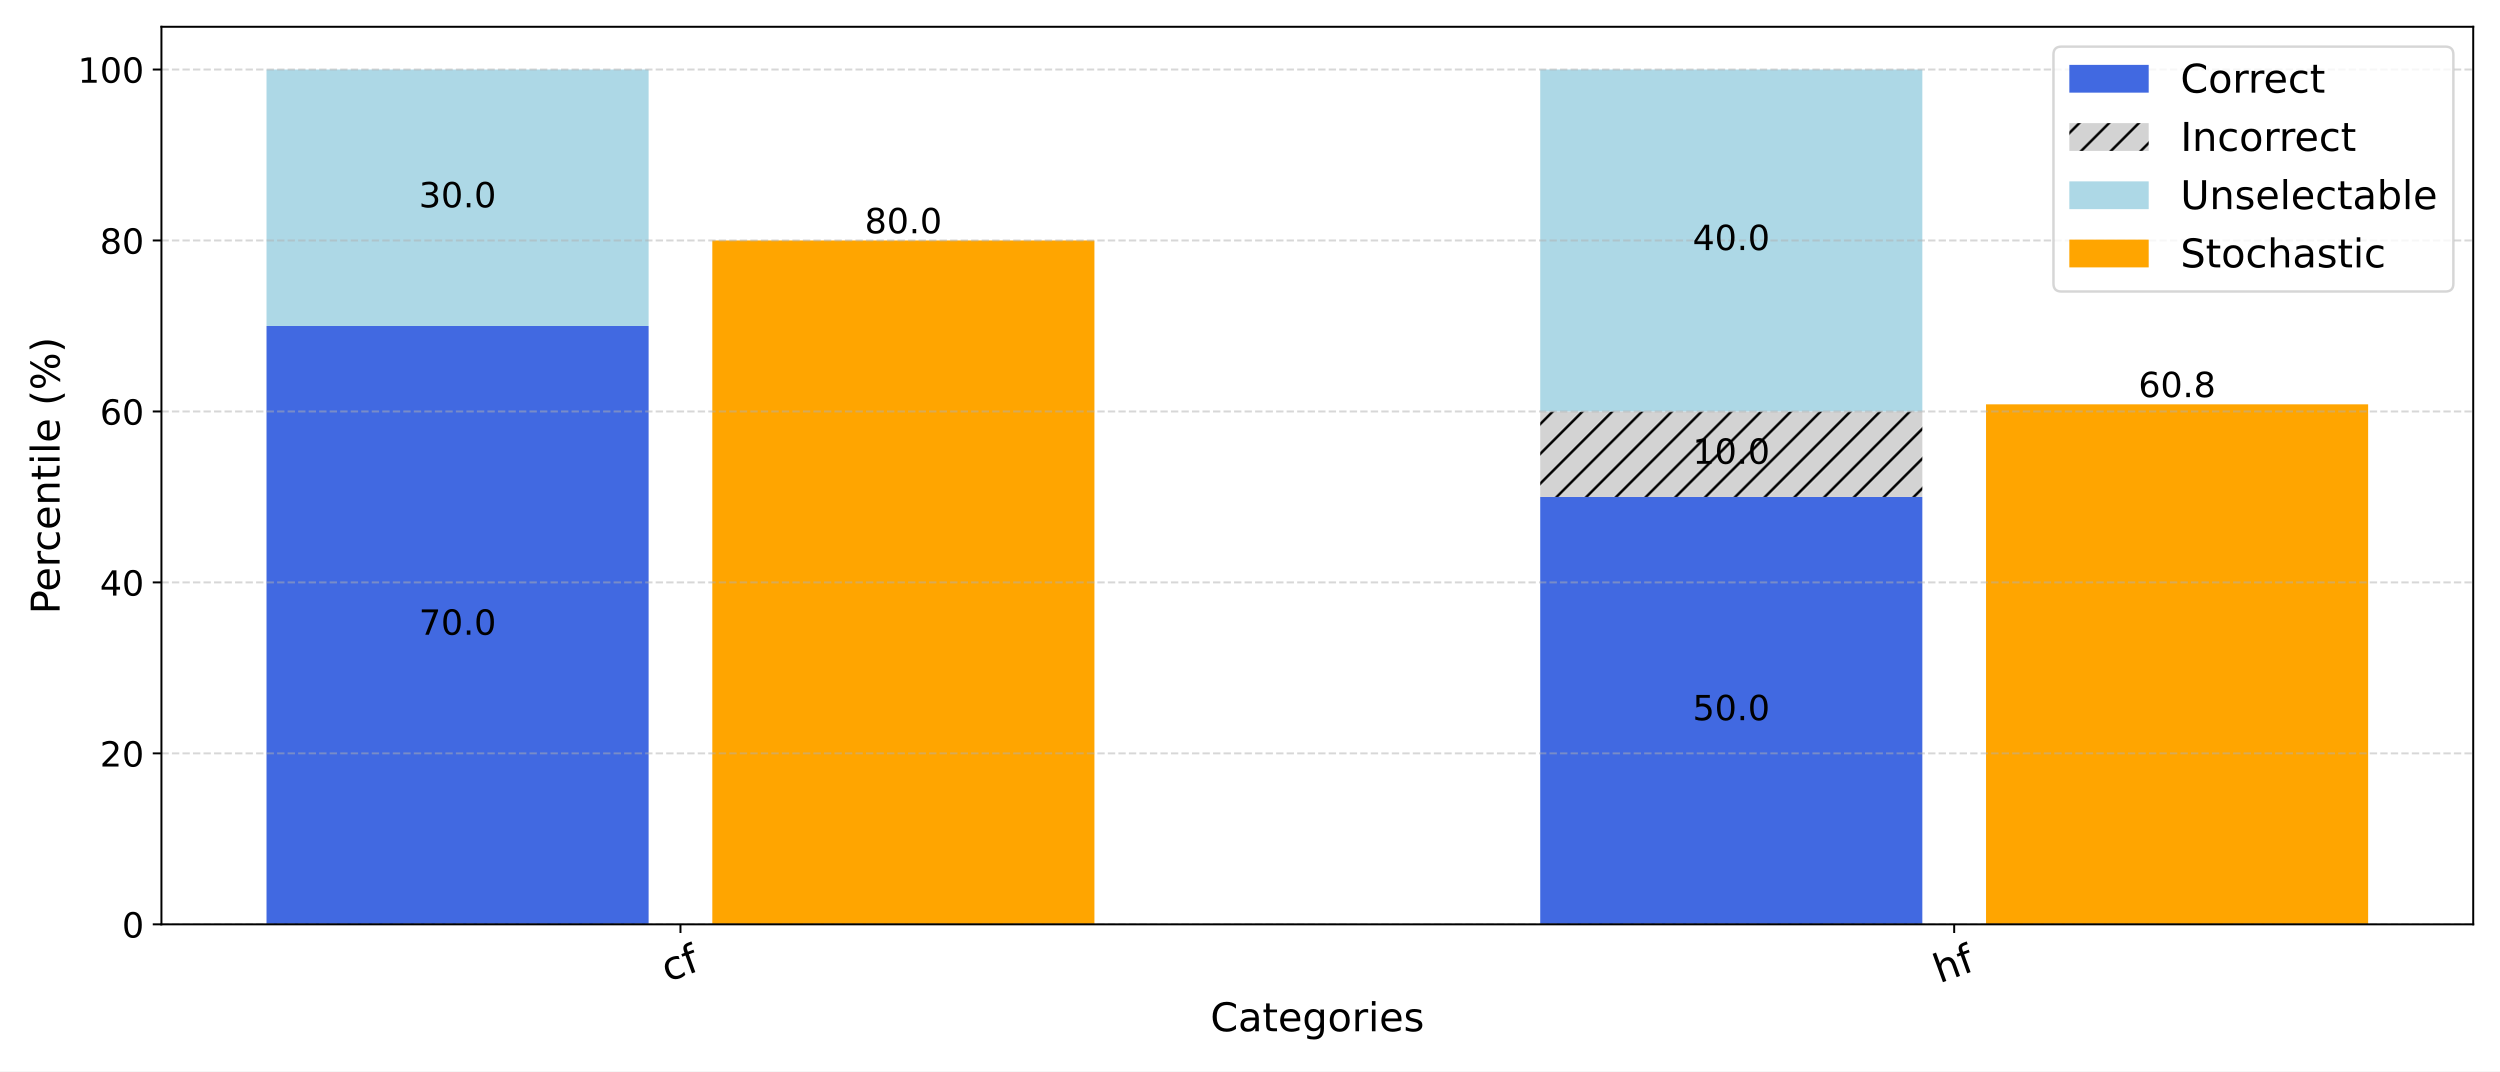
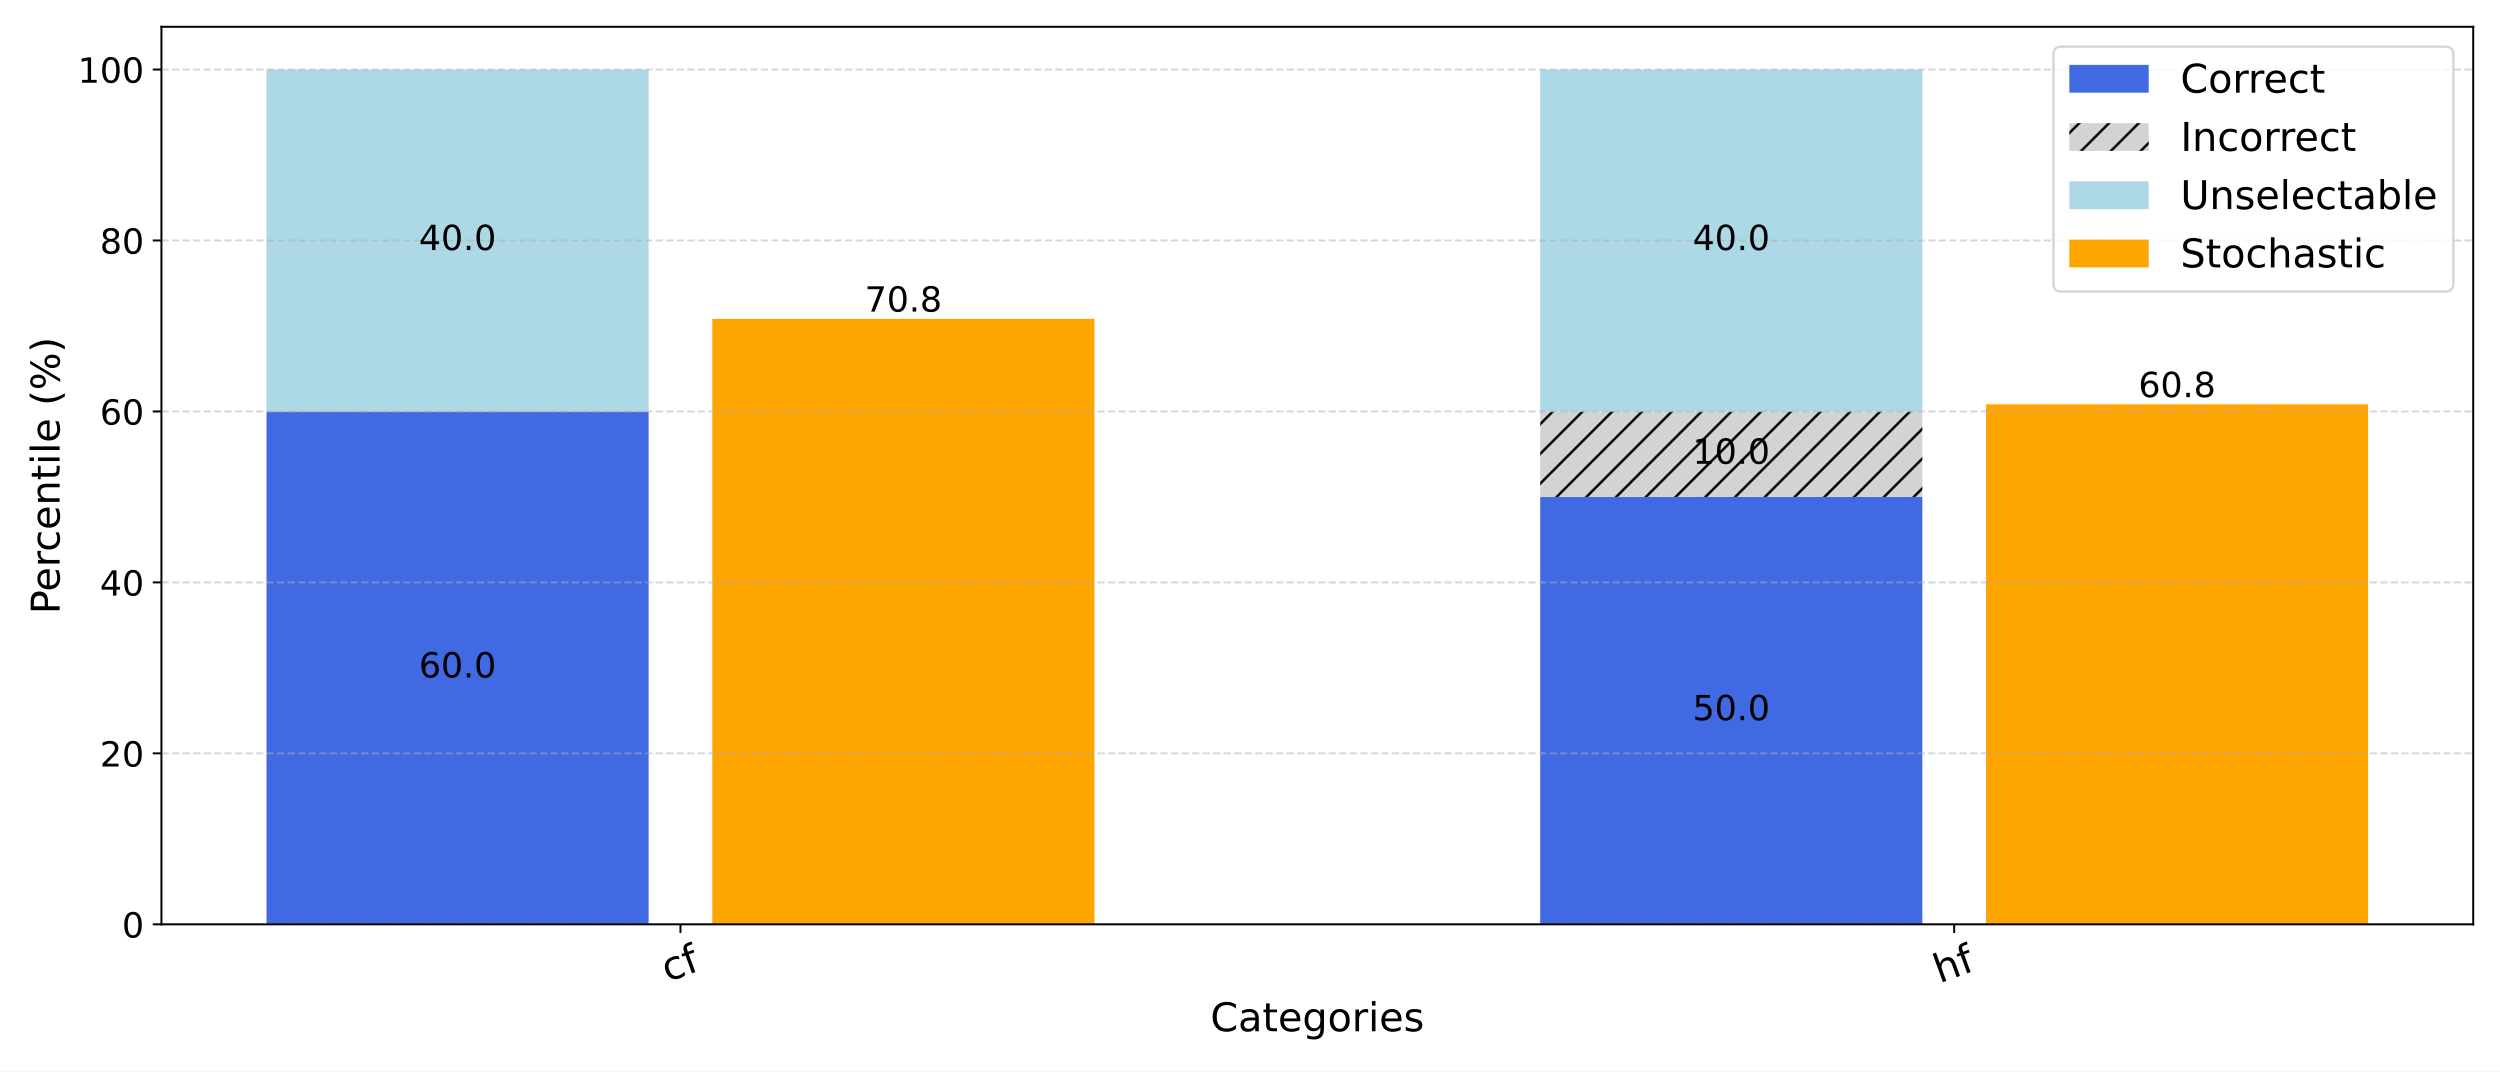
<svg xmlns="http://www.w3.org/2000/svg" xmlns:xlink="http://www.w3.org/1999/xlink" width="1008pt" height="432pt" viewBox="0 0 1008 432" version="1.1">
  <defs>
    <style type="text/css">*{stroke-linejoin: round; stroke-linecap: butt}</style>
  </defs>
  <g id="figure_1">
    <g id="patch_1">
      <path d="M 0 432  L 1008 432  L 1008 0  L 0 0  z " style="fill: #ffffff" />
    </g>
    <g id="axes_1">
      <g id="patch_2">
        <path d="M 65.09 372.692  L 997.2 372.692  L 997.2 10.8  L 65.09 10.8  z " style="fill: #ffffff" />
      </g>
      <g id="patch_3">
-         <path d="M 107.459 372.692  L 261.526 372.692  L 261.526 131.431  L 107.459 131.431  z " clip-path="url(#p05c4e24f6b)" style="fill: #4169e1" />
+         <path d="M 107.459 372.692  L 261.526 372.692  L 261.526 165.897  L 107.459 165.897  z " clip-path="url(#pa08acf66a9)" style="fill: #4169e1" />
      </g>
      <g id="patch_4">
-         <path d="M 621.018 372.692  L 775.086 372.692  L 775.086 200.362  L 621.018 200.362  z " clip-path="url(#p05c4e24f6b)" style="fill: #4169e1" />
+         <path d="M 621.018 372.692  L 775.086 372.692  L 775.086 200.362  L 621.018 200.362  z " clip-path="url(#pa08acf66a9)" style="fill: #4169e1" />
      </g>
      <g id="patch_5">
-         <path d="M 107.459 131.431  L 261.526 131.431  L 261.526 131.431  L 107.459 131.431  z " clip-path="url(#p05c4e24f6b)" style="fill: url(#h7387b9fc06)" />
+         <path d="M 107.459 165.897  L 261.526 165.897  L 261.526 165.897  L 107.459 165.897  z " clip-path="url(#pa08acf66a9)" style="fill: url(#h2b1a6bf6c3)" />
      </g>
      <g id="patch_6">
-         <path d="M 621.018 200.362  L 775.086 200.362  L 775.086 165.897  L 621.018 165.897  z " clip-path="url(#p05c4e24f6b)" style="fill: url(#h7387b9fc06)" />
+         <path d="M 621.018 200.362  L 775.086 200.362  L 775.086 165.897  L 621.018 165.897  z " clip-path="url(#pa08acf66a9)" style="fill: url(#h2b1a6bf6c3)" />
      </g>
      <g id="patch_7">
-         <path d="M 107.459 131.431  L 261.526 131.431  L 261.526 28.033  L 107.459 28.033  z " clip-path="url(#p05c4e24f6b)" style="fill: #add8e6" />
+         <path d="M 107.459 165.897  L 261.526 165.897  L 261.526 28.033  L 107.459 28.033  z " clip-path="url(#pa08acf66a9)" style="fill: #add8e6" />
      </g>
      <g id="patch_8">
-         <path d="M 621.018 165.897  L 775.086 165.897  L 775.086 28.033  L 621.018 28.033  z " clip-path="url(#p05c4e24f6b)" style="fill: #add8e6" />
+         <path d="M 621.018 165.897  L 775.086 165.897  L 775.086 28.033  L 621.018 28.033  z " clip-path="url(#pa08acf66a9)" style="fill: #add8e6" />
      </g>
      <g id="patch_9">
-         <path d="M 287.204 372.692  L 441.272 372.692  L 441.272 96.965  L 287.204 96.965  z " clip-path="url(#p05c4e24f6b)" style="fill: #ffa500" />
+         <path d="M 287.204 372.692  L 441.272 372.692  L 441.272 128.558  L 287.204 128.558  z " clip-path="url(#pa08acf66a9)" style="fill: #ffa500" />
      </g>
      <g id="patch_10">
-         <path d="M 800.764 372.692  L 954.831 372.692  L 954.831 163.024  L 800.764 163.024  z " clip-path="url(#p05c4e24f6b)" style="fill: #ffa500" />
+         <path d="M 800.764 372.692  L 954.831 372.692  L 954.831 163.024  L 800.764 163.024  z " clip-path="url(#pa08acf66a9)" style="fill: #ffa500" />
      </g>
      <g id="matplotlib.axis_1">
        <g id="xtick_1">
          <g id="line2d_1">
            <defs>
-               <path id="md10407b690" d="M 0 0  L 0 3.5  " style="stroke: #000000; stroke-width: 0.8" />
+               <path id="mf12f8198c6" d="M 0 0  L 0 3.5  " style="stroke: #000000; stroke-width: 0.8" />
            </defs>
            <g>
-               <use xlink:href="#md10407b690" x="274.365" y="372.692" style="stroke: #000000; stroke-width: 0.8" />
+               <use xlink:href="#mf12f8198c6" x="274.365" y="372.692" style="stroke: #000000; stroke-width: 0.8" />
            </g>
          </g>
          <g id="text_1">
            <text style="font-size: 16px; font-family: 'DejaVu Sans', 'Bitstream Vera Sans', 'Computer Modern Sans Serif', 'Lucida Grande', 'Verdana', 'Geneva', 'Lucid', 'Arial', 'Helvetica', 'Avant Garde', sans-serif" transform="translate(269.0955 396.0515) rotate(-20)">cf</text>
          </g>
        </g>
        <g id="xtick_2">
          <g id="line2d_2">
            <g>
-               <use xlink:href="#md10407b690" x="787.925" y="372.692" style="stroke: #000000; stroke-width: 0.8" />
+               <use xlink:href="#mf12f8198c6" x="787.925" y="372.692" style="stroke: #000000; stroke-width: 0.8" />
            </g>
          </g>
          <g id="text_2">
            <text style="font-size: 16px; font-family: 'DejaVu Sans', 'Bitstream Vera Sans', 'Computer Modern Sans Serif', 'Lucida Grande', 'Verdana', 'Geneva', 'Lucid', 'Arial', 'Helvetica', 'Avant Garde', sans-serif" transform="translate(782.024 396.5107) rotate(-20)">hf</text>
          </g>
        </g>
        <g id="text_3">
          <text style="font-size: 16px; font-family: 'DejaVu Sans', 'Bitstream Vera Sans', 'Computer Modern Sans Serif', 'Lucida Grande', 'Verdana', 'Geneva', 'Lucid', 'Arial', 'Helvetica', 'Avant Garde', sans-serif; text-anchor: middle" x="531.145" y="415.795" transform="rotate(-0 531.145 415.795)">Categories</text>
        </g>
      </g>
      <g id="matplotlib.axis_2">
        <g id="ytick_1">
          <g id="line2d_3">
-             <path d="M 65.09 372.692  L 997.2 372.692  " clip-path="url(#p05c4e24f6b)" style="fill: none; stroke-dasharray: 2.96,1.28; stroke-dashoffset: 0; stroke: #b0b0b0; stroke-opacity: 0.5; stroke-width: 0.8" />
+             <path d="M 65.09 372.692  L 997.2 372.692  " clip-path="url(#pa08acf66a9)" style="fill: none; stroke-dasharray: 2.96,1.28; stroke-dashoffset: 0; stroke: #b0b0b0; stroke-opacity: 0.5; stroke-width: 0.8" />
          </g>
          <g id="line2d_4">
            <defs>
-               <path id="m541a64d5ff" d="M 0 0  L -3.5 0  " style="stroke: #000000; stroke-width: 0.8" />
+               <path id="m16305c5c85" d="M 0 0  L -3.5 0  " style="stroke: #000000; stroke-width: 0.8" />
            </defs>
            <g>
-               <use xlink:href="#m541a64d5ff" x="65.09" y="372.692" style="stroke: #000000; stroke-width: 0.8" />
+               <use xlink:href="#m16305c5c85" x="65.09" y="372.692" style="stroke: #000000; stroke-width: 0.8" />
            </g>
          </g>
          <g id="text_4">
            <text style="font-size: 14px; font-family: 'DejaVu Sans', 'Bitstream Vera Sans', 'Computer Modern Sans Serif', 'Lucida Grande', 'Verdana', 'Geneva', 'Lucid', 'Arial', 'Helvetica', 'Avant Garde', sans-serif; text-anchor: end" x="58.09" y="378.011" transform="rotate(-0 58.09 378.0108)">0</text>
          </g>
        </g>
        <g id="ytick_2">
          <g id="line2d_5">
-             <path d="M 65.09 303.76  L 997.2 303.76  " clip-path="url(#p05c4e24f6b)" style="fill: none; stroke-dasharray: 2.96,1.28; stroke-dashoffset: 0; stroke: #b0b0b0; stroke-opacity: 0.5; stroke-width: 0.8" />
+             <path d="M 65.09 303.76  L 997.2 303.76  " clip-path="url(#pa08acf66a9)" style="fill: none; stroke-dasharray: 2.96,1.28; stroke-dashoffset: 0; stroke: #b0b0b0; stroke-opacity: 0.5; stroke-width: 0.8" />
          </g>
          <g id="line2d_6">
            <g>
-               <use xlink:href="#m541a64d5ff" x="65.09" y="303.76" style="stroke: #000000; stroke-width: 0.8" />
+               <use xlink:href="#m16305c5c85" x="65.09" y="303.76" style="stroke: #000000; stroke-width: 0.8" />
            </g>
          </g>
          <g id="text_5">
            <text style="font-size: 14px; font-family: 'DejaVu Sans', 'Bitstream Vera Sans', 'Computer Modern Sans Serif', 'Lucida Grande', 'Verdana', 'Geneva', 'Lucid', 'Arial', 'Helvetica', 'Avant Garde', sans-serif; text-anchor: end" x="58.09" y="309.079" transform="rotate(-0 58.09 309.079)">20</text>
          </g>
        </g>
        <g id="ytick_3">
          <g id="line2d_7">
-             <path d="M 65.09 234.828  L 997.2 234.828  " clip-path="url(#p05c4e24f6b)" style="fill: none; stroke-dasharray: 2.96,1.28; stroke-dashoffset: 0; stroke: #b0b0b0; stroke-opacity: 0.5; stroke-width: 0.8" />
+             <path d="M 65.09 234.828  L 997.2 234.828  " clip-path="url(#pa08acf66a9)" style="fill: none; stroke-dasharray: 2.96,1.28; stroke-dashoffset: 0; stroke: #b0b0b0; stroke-opacity: 0.5; stroke-width: 0.8" />
          </g>
          <g id="line2d_8">
            <g>
-               <use xlink:href="#m541a64d5ff" x="65.09" y="234.828" style="stroke: #000000; stroke-width: 0.8" />
+               <use xlink:href="#m16305c5c85" x="65.09" y="234.828" style="stroke: #000000; stroke-width: 0.8" />
            </g>
          </g>
          <g id="text_6">
            <text style="font-size: 14px; font-family: 'DejaVu Sans', 'Bitstream Vera Sans', 'Computer Modern Sans Serif', 'Lucida Grande', 'Verdana', 'Geneva', 'Lucid', 'Arial', 'Helvetica', 'Avant Garde', sans-serif; text-anchor: end" x="58.09" y="240.147" transform="rotate(-0 58.09 240.1472)">40</text>
          </g>
        </g>
        <g id="ytick_4">
          <g id="line2d_9">
-             <path d="M 65.09 165.897  L 997.2 165.897  " clip-path="url(#p05c4e24f6b)" style="fill: none; stroke-dasharray: 2.96,1.28; stroke-dashoffset: 0; stroke: #b0b0b0; stroke-opacity: 0.5; stroke-width: 0.8" />
+             <path d="M 65.09 165.897  L 997.2 165.897  " clip-path="url(#pa08acf66a9)" style="fill: none; stroke-dasharray: 2.96,1.28; stroke-dashoffset: 0; stroke: #b0b0b0; stroke-opacity: 0.5; stroke-width: 0.8" />
          </g>
          <g id="line2d_10">
            <g>
-               <use xlink:href="#m541a64d5ff" x="65.09" y="165.897" style="stroke: #000000; stroke-width: 0.8" />
+               <use xlink:href="#m16305c5c85" x="65.09" y="165.897" style="stroke: #000000; stroke-width: 0.8" />
            </g>
          </g>
          <g id="text_7">
            <text style="font-size: 14px; font-family: 'DejaVu Sans', 'Bitstream Vera Sans', 'Computer Modern Sans Serif', 'Lucida Grande', 'Verdana', 'Geneva', 'Lucid', 'Arial', 'Helvetica', 'Avant Garde', sans-serif; text-anchor: end" x="58.09" y="171.215" transform="rotate(-0 58.09 171.2154)">60</text>
          </g>
        </g>
        <g id="ytick_5">
          <g id="line2d_11">
-             <path d="M 65.09 96.965  L 997.2 96.965  " clip-path="url(#p05c4e24f6b)" style="fill: none; stroke-dasharray: 2.96,1.28; stroke-dashoffset: 0; stroke: #b0b0b0; stroke-opacity: 0.5; stroke-width: 0.8" />
+             <path d="M 65.09 96.965  L 997.2 96.965  " clip-path="url(#pa08acf66a9)" style="fill: none; stroke-dasharray: 2.96,1.28; stroke-dashoffset: 0; stroke: #b0b0b0; stroke-opacity: 0.5; stroke-width: 0.8" />
          </g>
          <g id="line2d_12">
            <g>
-               <use xlink:href="#m541a64d5ff" x="65.09" y="96.965" style="stroke: #000000; stroke-width: 0.8" />
+               <use xlink:href="#m16305c5c85" x="65.09" y="96.965" style="stroke: #000000; stroke-width: 0.8" />
            </g>
          </g>
          <g id="text_8">
            <text style="font-size: 14px; font-family: 'DejaVu Sans', 'Bitstream Vera Sans', 'Computer Modern Sans Serif', 'Lucida Grande', 'Verdana', 'Geneva', 'Lucid', 'Arial', 'Helvetica', 'Avant Garde', sans-serif; text-anchor: end" x="58.09" y="102.284" transform="rotate(-0 58.09 102.2836)">80</text>
          </g>
        </g>
        <g id="ytick_6">
          <g id="line2d_13">
-             <path d="M 65.09 28.033  L 997.2 28.033  " clip-path="url(#p05c4e24f6b)" style="fill: none; stroke-dasharray: 2.96,1.28; stroke-dashoffset: 0; stroke: #b0b0b0; stroke-opacity: 0.5; stroke-width: 0.8" />
+             <path d="M 65.09 28.033  L 997.2 28.033  " clip-path="url(#pa08acf66a9)" style="fill: none; stroke-dasharray: 2.96,1.28; stroke-dashoffset: 0; stroke: #b0b0b0; stroke-opacity: 0.5; stroke-width: 0.8" />
          </g>
          <g id="line2d_14">
            <g>
-               <use xlink:href="#m541a64d5ff" x="65.09" y="28.033" style="stroke: #000000; stroke-width: 0.8" />
+               <use xlink:href="#m16305c5c85" x="65.09" y="28.033" style="stroke: #000000; stroke-width: 0.8" />
            </g>
          </g>
          <g id="text_9">
            <text style="font-size: 14px; font-family: 'DejaVu Sans', 'Bitstream Vera Sans', 'Computer Modern Sans Serif', 'Lucida Grande', 'Verdana', 'Geneva', 'Lucid', 'Arial', 'Helvetica', 'Avant Garde', sans-serif; text-anchor: end" x="58.09" y="33.352" transform="rotate(-0 58.09 33.35185)">100</text>
          </g>
        </g>
        <g id="text_10">
          <text style="font-size: 16px; font-family: 'DejaVu Sans', 'Bitstream Vera Sans', 'Computer Modern Sans Serif', 'Lucida Grande', 'Verdana', 'Geneva', 'Lucid', 'Arial', 'Helvetica', 'Avant Garde', sans-serif; text-anchor: middle" x="24.04" y="191.746" transform="rotate(-90 24.04 191.7459)">Percentile (%)</text>
        </g>
      </g>
      <g id="patch_11">
        <path d="M 65.09 372.692  L 65.09 10.8  " style="fill: none; stroke: #000000; stroke-width: 0.8; stroke-linejoin: miter; stroke-linecap: square" />
      </g>
      <g id="patch_12">
        <path d="M 997.2 372.692  L 997.2 10.8  " style="fill: none; stroke: #000000; stroke-width: 0.8; stroke-linejoin: miter; stroke-linecap: square" />
      </g>
      <g id="patch_13">
        <path d="M 65.09 372.692  L 997.2 372.692  " style="fill: none; stroke: #000000; stroke-width: 0.8; stroke-linejoin: miter; stroke-linecap: square" />
      </g>
      <g id="patch_14">
        <path d="M 65.09 10.8  L 997.2 10.8  " style="fill: none; stroke: #000000; stroke-width: 0.8; stroke-linejoin: miter; stroke-linecap: square" />
      </g>
      <g id="text_11">
-         <text style="font-size: 14px; font-family: 'DejaVu Sans', 'Bitstream Vera Sans', 'Computer Modern Sans Serif', 'Lucida Grande', 'Verdana', 'Geneva', 'Lucid', 'Arial', 'Helvetica', 'Avant Garde', sans-serif; text-anchor: middle" x="184.493" y="255.924" transform="rotate(-0 184.4925 255.9244)">70.0</text>
+         <text style="font-size: 14px; font-family: 'DejaVu Sans', 'Bitstream Vera Sans', 'Computer Modern Sans Serif', 'Lucida Grande', 'Verdana', 'Geneva', 'Lucid', 'Arial', 'Helvetica', 'Avant Garde', sans-serif; text-anchor: middle" x="184.493" y="273.157" transform="rotate(-0 184.4925 273.1573)">60.0</text>
      </g>
      <g id="text_12">
        <text style="font-size: 14px; font-family: 'DejaVu Sans', 'Bitstream Vera Sans', 'Computer Modern Sans Serif', 'Lucida Grande', 'Verdana', 'Geneva', 'Lucid', 'Arial', 'Helvetica', 'Avant Garde', sans-serif; text-anchor: middle" x="698.052" y="290.39" transform="rotate(-0 698.0517 290.3903)">50.0</text>
      </g>
      <g id="text_13">
        <text style="font-size: 14px; font-family: 'DejaVu Sans', 'Bitstream Vera Sans', 'Computer Modern Sans Serif', 'Lucida Grande', 'Verdana', 'Geneva', 'Lucid', 'Arial', 'Helvetica', 'Avant Garde', sans-serif; text-anchor: middle" x="698.052" y="186.993" transform="rotate(-0 698.0517 186.9926)">10.0</text>
      </g>
      <g id="text_14">
-         <text style="font-size: 14px; font-family: 'DejaVu Sans', 'Bitstream Vera Sans', 'Computer Modern Sans Serif', 'Lucida Grande', 'Verdana', 'Geneva', 'Lucid', 'Arial', 'Helvetica', 'Avant Garde', sans-serif; text-anchor: middle" x="184.493" y="83.595" transform="rotate(-0 184.4925 83.59491)">30.0</text>
+         <text style="font-size: 14px; font-family: 'DejaVu Sans', 'Bitstream Vera Sans', 'Computer Modern Sans Serif', 'Lucida Grande', 'Verdana', 'Geneva', 'Lucid', 'Arial', 'Helvetica', 'Avant Garde', sans-serif; text-anchor: middle" x="184.493" y="100.828" transform="rotate(-0 184.4925 100.8279)">40.0</text>
      </g>
      <g id="text_15">
        <text style="font-size: 14px; font-family: 'DejaVu Sans', 'Bitstream Vera Sans', 'Computer Modern Sans Serif', 'Lucida Grande', 'Verdana', 'Geneva', 'Lucid', 'Arial', 'Helvetica', 'Avant Garde', sans-serif; text-anchor: middle" x="698.052" y="100.828" transform="rotate(-0 698.0517 100.8279)">40.0</text>
      </g>
      <g id="text_16">
-         <text style="font-size: 14px; font-family: 'DejaVu Sans', 'Bitstream Vera Sans', 'Computer Modern Sans Serif', 'Lucida Grande', 'Verdana', 'Geneva', 'Lucid', 'Arial', 'Helvetica', 'Avant Garde', sans-serif; text-anchor: middle" x="364.238" y="94.053" transform="rotate(-0 364.2383 94.05317)">80.0</text>
+         <text style="font-size: 14px; font-family: 'DejaVu Sans', 'Bitstream Vera Sans', 'Computer Modern Sans Serif', 'Lucida Grande', 'Verdana', 'Geneva', 'Lucid', 'Arial', 'Helvetica', 'Avant Garde', sans-serif; text-anchor: middle" x="364.238" y="125.647" transform="rotate(-0 364.2383 125.6469)">70.8</text>
      </g>
      <g id="text_17">
        <text style="font-size: 14px; font-family: 'DejaVu Sans', 'Bitstream Vera Sans', 'Computer Modern Sans Serif', 'Lucida Grande', 'Verdana', 'Geneva', 'Lucid', 'Arial', 'Helvetica', 'Avant Garde', sans-serif; text-anchor: middle" x="877.797" y="160.113" transform="rotate(-0 877.7975 160.1128)">60.8</text>
      </g>
      <g id="legend_1">
        <g id="patch_15">
          <path d="M 831.158 117.54  L 986 117.54  Q 989.2 117.54 989.2 114.34  L 989.2 22  Q 989.2 18.8 986 18.8  L 831.158 18.8  Q 827.957 18.8 827.957 22  L 827.957 114.34  Q 827.957 117.54 831.158 117.54  z " style="fill: #ffffff; opacity: 0.8; stroke: #cccccc; stroke-linejoin: miter" />
        </g>
        <g id="patch_16">
          <path d="M 834.357 37.358  L 866.357 37.358  L 866.357 26.157  L 834.357 26.157  z " style="fill: #4169e1" />
        </g>
        <g id="text_18">
          <text style="font-size: 16px; font-family: 'DejaVu Sans', 'Bitstream Vera Sans', 'Computer Modern Sans Serif', 'Lucida Grande', 'Verdana', 'Geneva', 'Lucid', 'Arial', 'Helvetica', 'Avant Garde', sans-serif; text-anchor: start" x="879.158" y="37.358" transform="rotate(-0 879.1575 37.3575)">Correct</text>
        </g>
        <g id="patch_17">
-           <path d="M 834.357 60.843  L 866.357 60.843  L 866.357 49.642  L 834.357 49.642  z " style="fill: url(#h7387b9fc06)" />
+           <path d="M 834.357 60.843  L 866.357 60.843  L 866.357 49.642  L 834.357 49.642  z " style="fill: url(#h2b1a6bf6c3)" />
        </g>
        <g id="text_19">
          <text style="font-size: 16px; font-family: 'DejaVu Sans', 'Bitstream Vera Sans', 'Computer Modern Sans Serif', 'Lucida Grande', 'Verdana', 'Geneva', 'Lucid', 'Arial', 'Helvetica', 'Avant Garde', sans-serif; text-anchor: start" x="879.158" y="60.843" transform="rotate(-0 879.1575 60.8425)">Incorrect</text>
        </g>
        <g id="patch_18">
          <path d="M 834.357 84.328  L 866.357 84.328  L 866.357 73.127  L 834.357 73.127  z " style="fill: #add8e6" />
        </g>
        <g id="text_20">
          <text style="font-size: 16px; font-family: 'DejaVu Sans', 'Bitstream Vera Sans', 'Computer Modern Sans Serif', 'Lucida Grande', 'Verdana', 'Geneva', 'Lucid', 'Arial', 'Helvetica', 'Avant Garde', sans-serif; text-anchor: start" x="879.158" y="84.328" transform="rotate(-0 879.1575 84.3275)">Unselectable</text>
        </g>
        <g id="patch_19">
          <path d="M 834.357 107.812  L 866.357 107.812  L 866.357 96.612  L 834.357 96.612  z " style="fill: #ffa500" />
        </g>
        <g id="text_21">
          <text style="font-size: 16px; font-family: 'DejaVu Sans', 'Bitstream Vera Sans', 'Computer Modern Sans Serif', 'Lucida Grande', 'Verdana', 'Geneva', 'Lucid', 'Arial', 'Helvetica', 'Avant Garde', sans-serif; text-anchor: start" x="879.158" y="107.812" transform="rotate(-0 879.1575 107.8125)">Stochastic</text>
        </g>
      </g>
    </g>
  </g>
  <defs>
-     <clipPath id="p05c4e24f6b">
+     <clipPath id="pa08acf66a9">
      <rect x="65.09" y="10.8" width="932.11" height="361.892" />
    </clipPath>
  </defs>
  <defs>
-     <pattern id="h7387b9fc06" patternUnits="userSpaceOnUse" x="0" y="0" width="72" height="72">
+     <pattern id="h2b1a6bf6c3" patternUnits="userSpaceOnUse" x="0" y="0" width="72" height="72">
      <rect x="0" y="0" width="73" height="73" fill="#d3d3d3" />
      <path d="M -36 36  L 36 -36  M -30 42  L 42 -30  M -24 48  L 48 -24  M -18 54  L 54 -18  M -12 60  L 60 -12  M -6 66  L 66 -6  M 0 72  L 72 0  M 6 78  L 78 6  M 12 84  L 84 12  M 18 90  L 90 18  M 24 96  L 96 24  M 30 102  L 102 30  M 36 108  L 108 36  " style="fill: #000000; stroke: #000000; stroke-width: 1.0; stroke-linecap: butt; stroke-linejoin: miter" />
    </pattern>
  </defs>
</svg>
